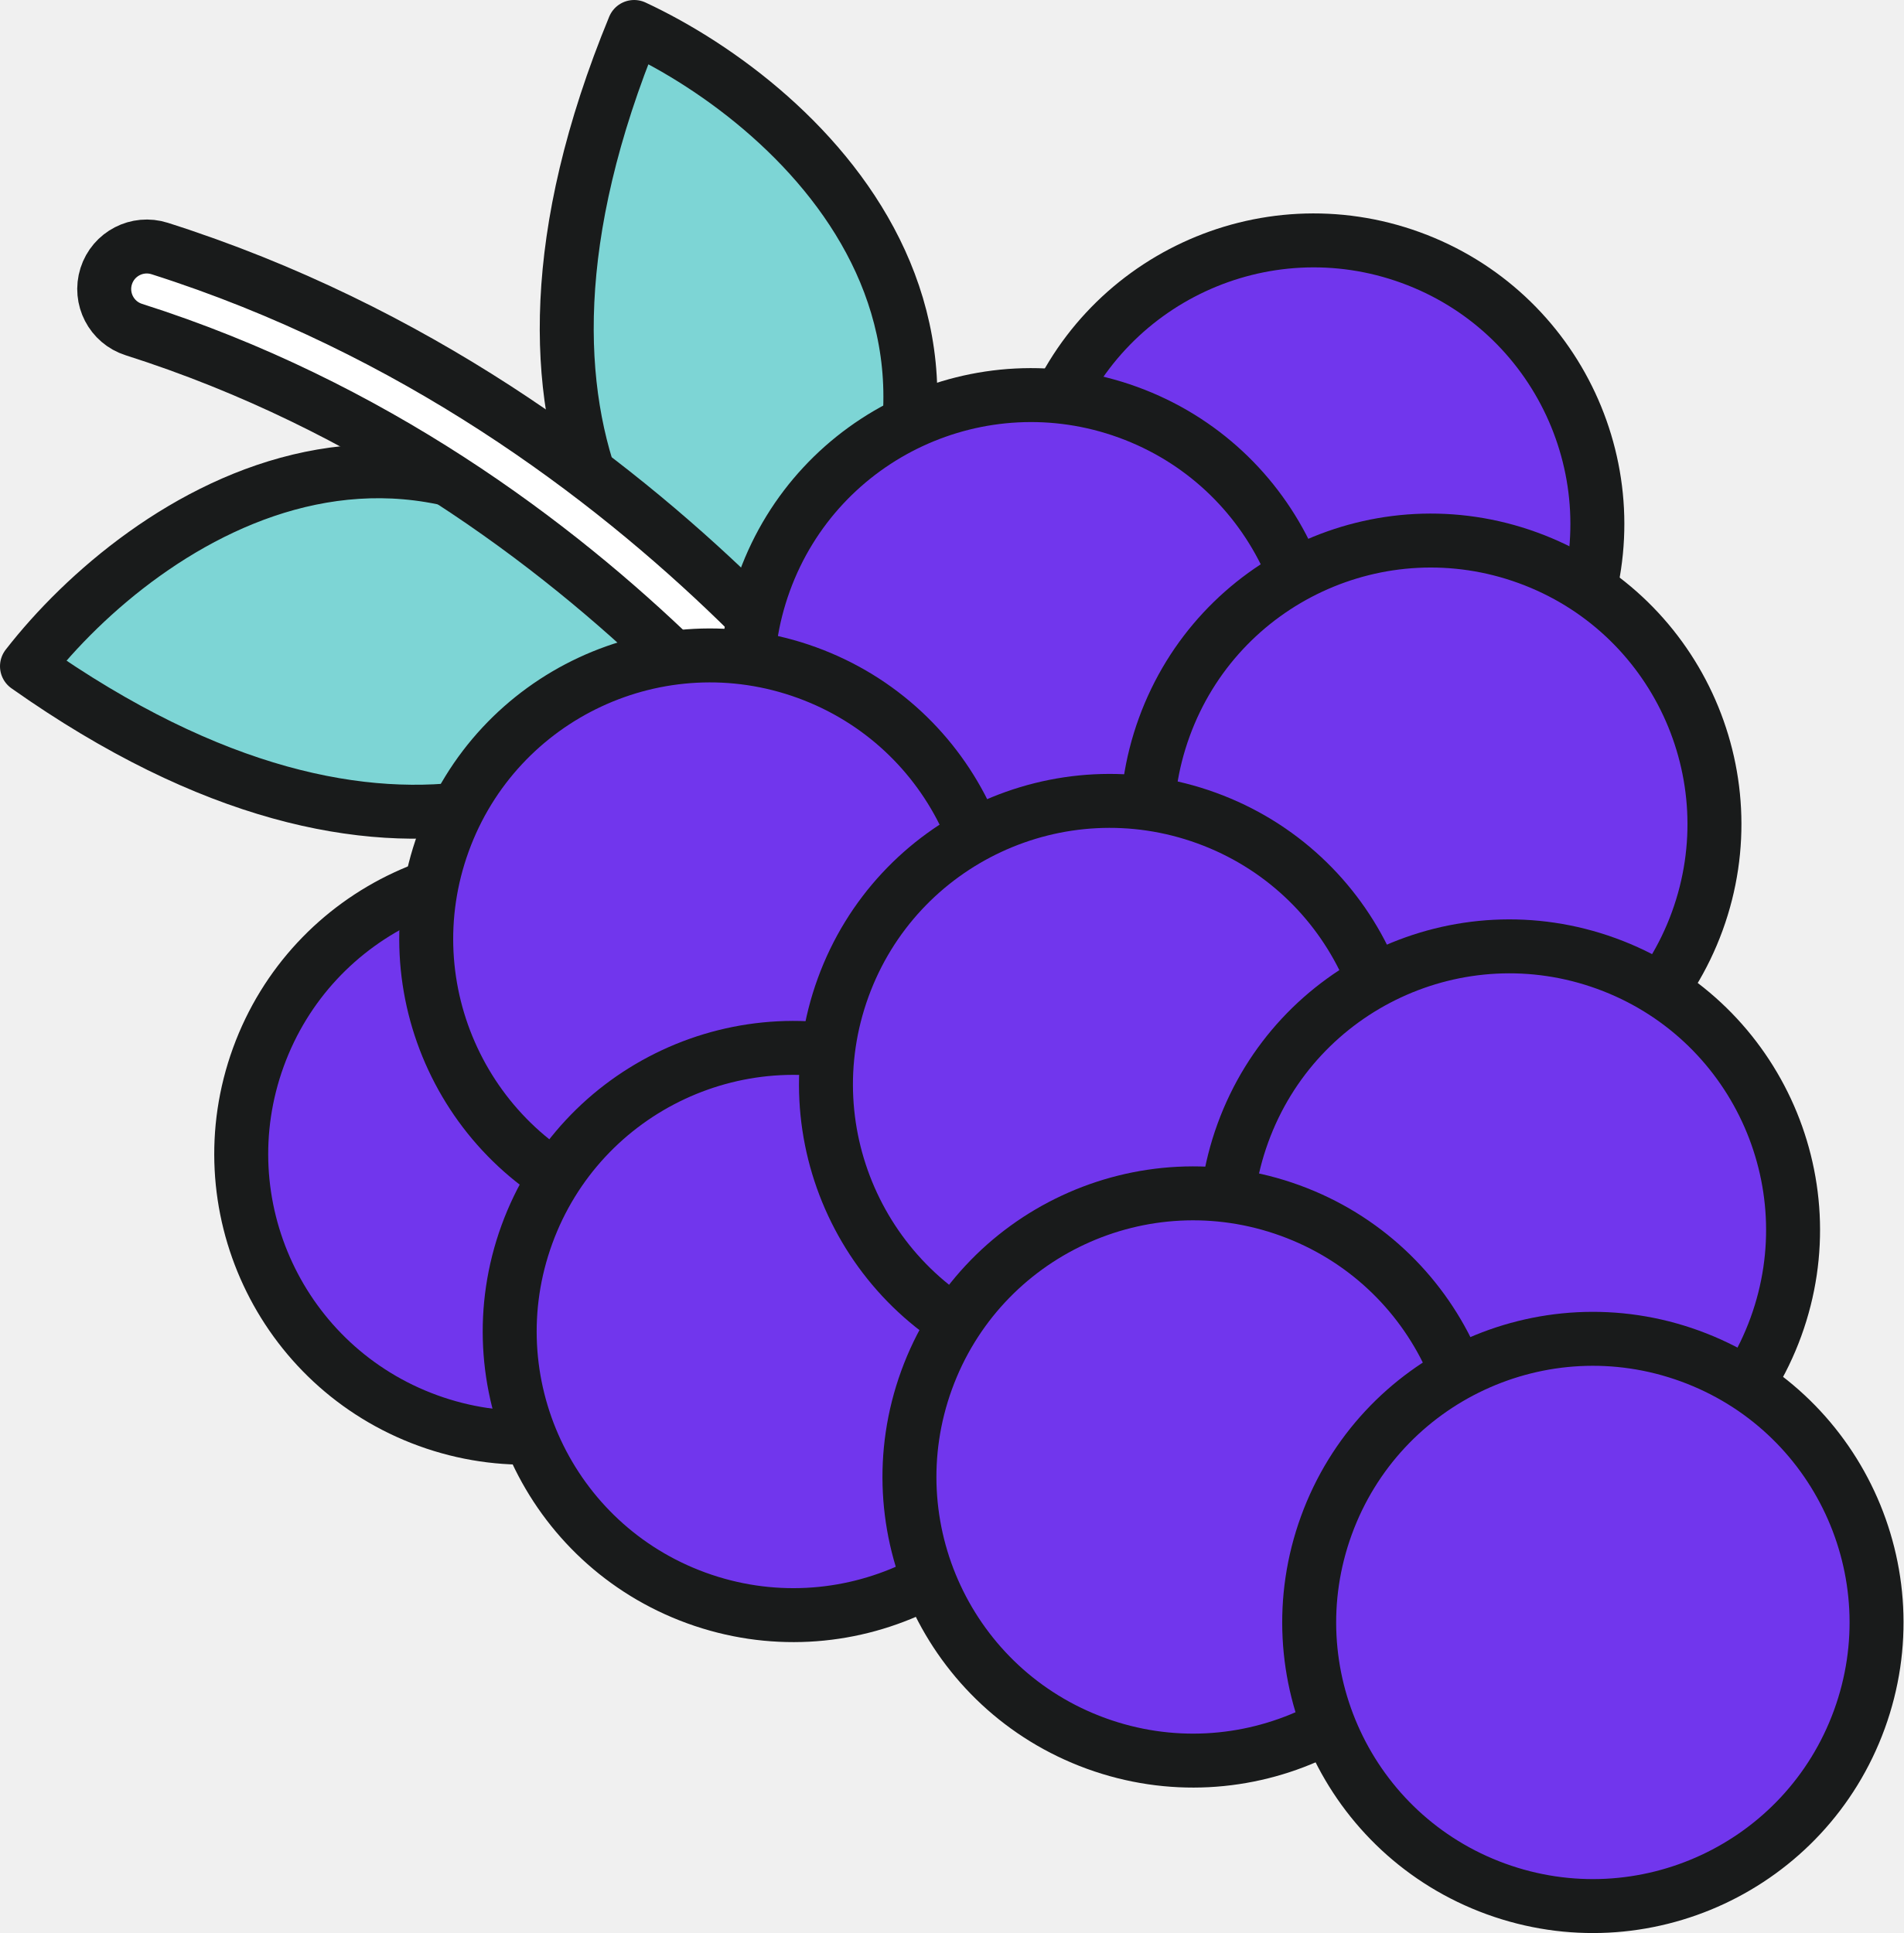
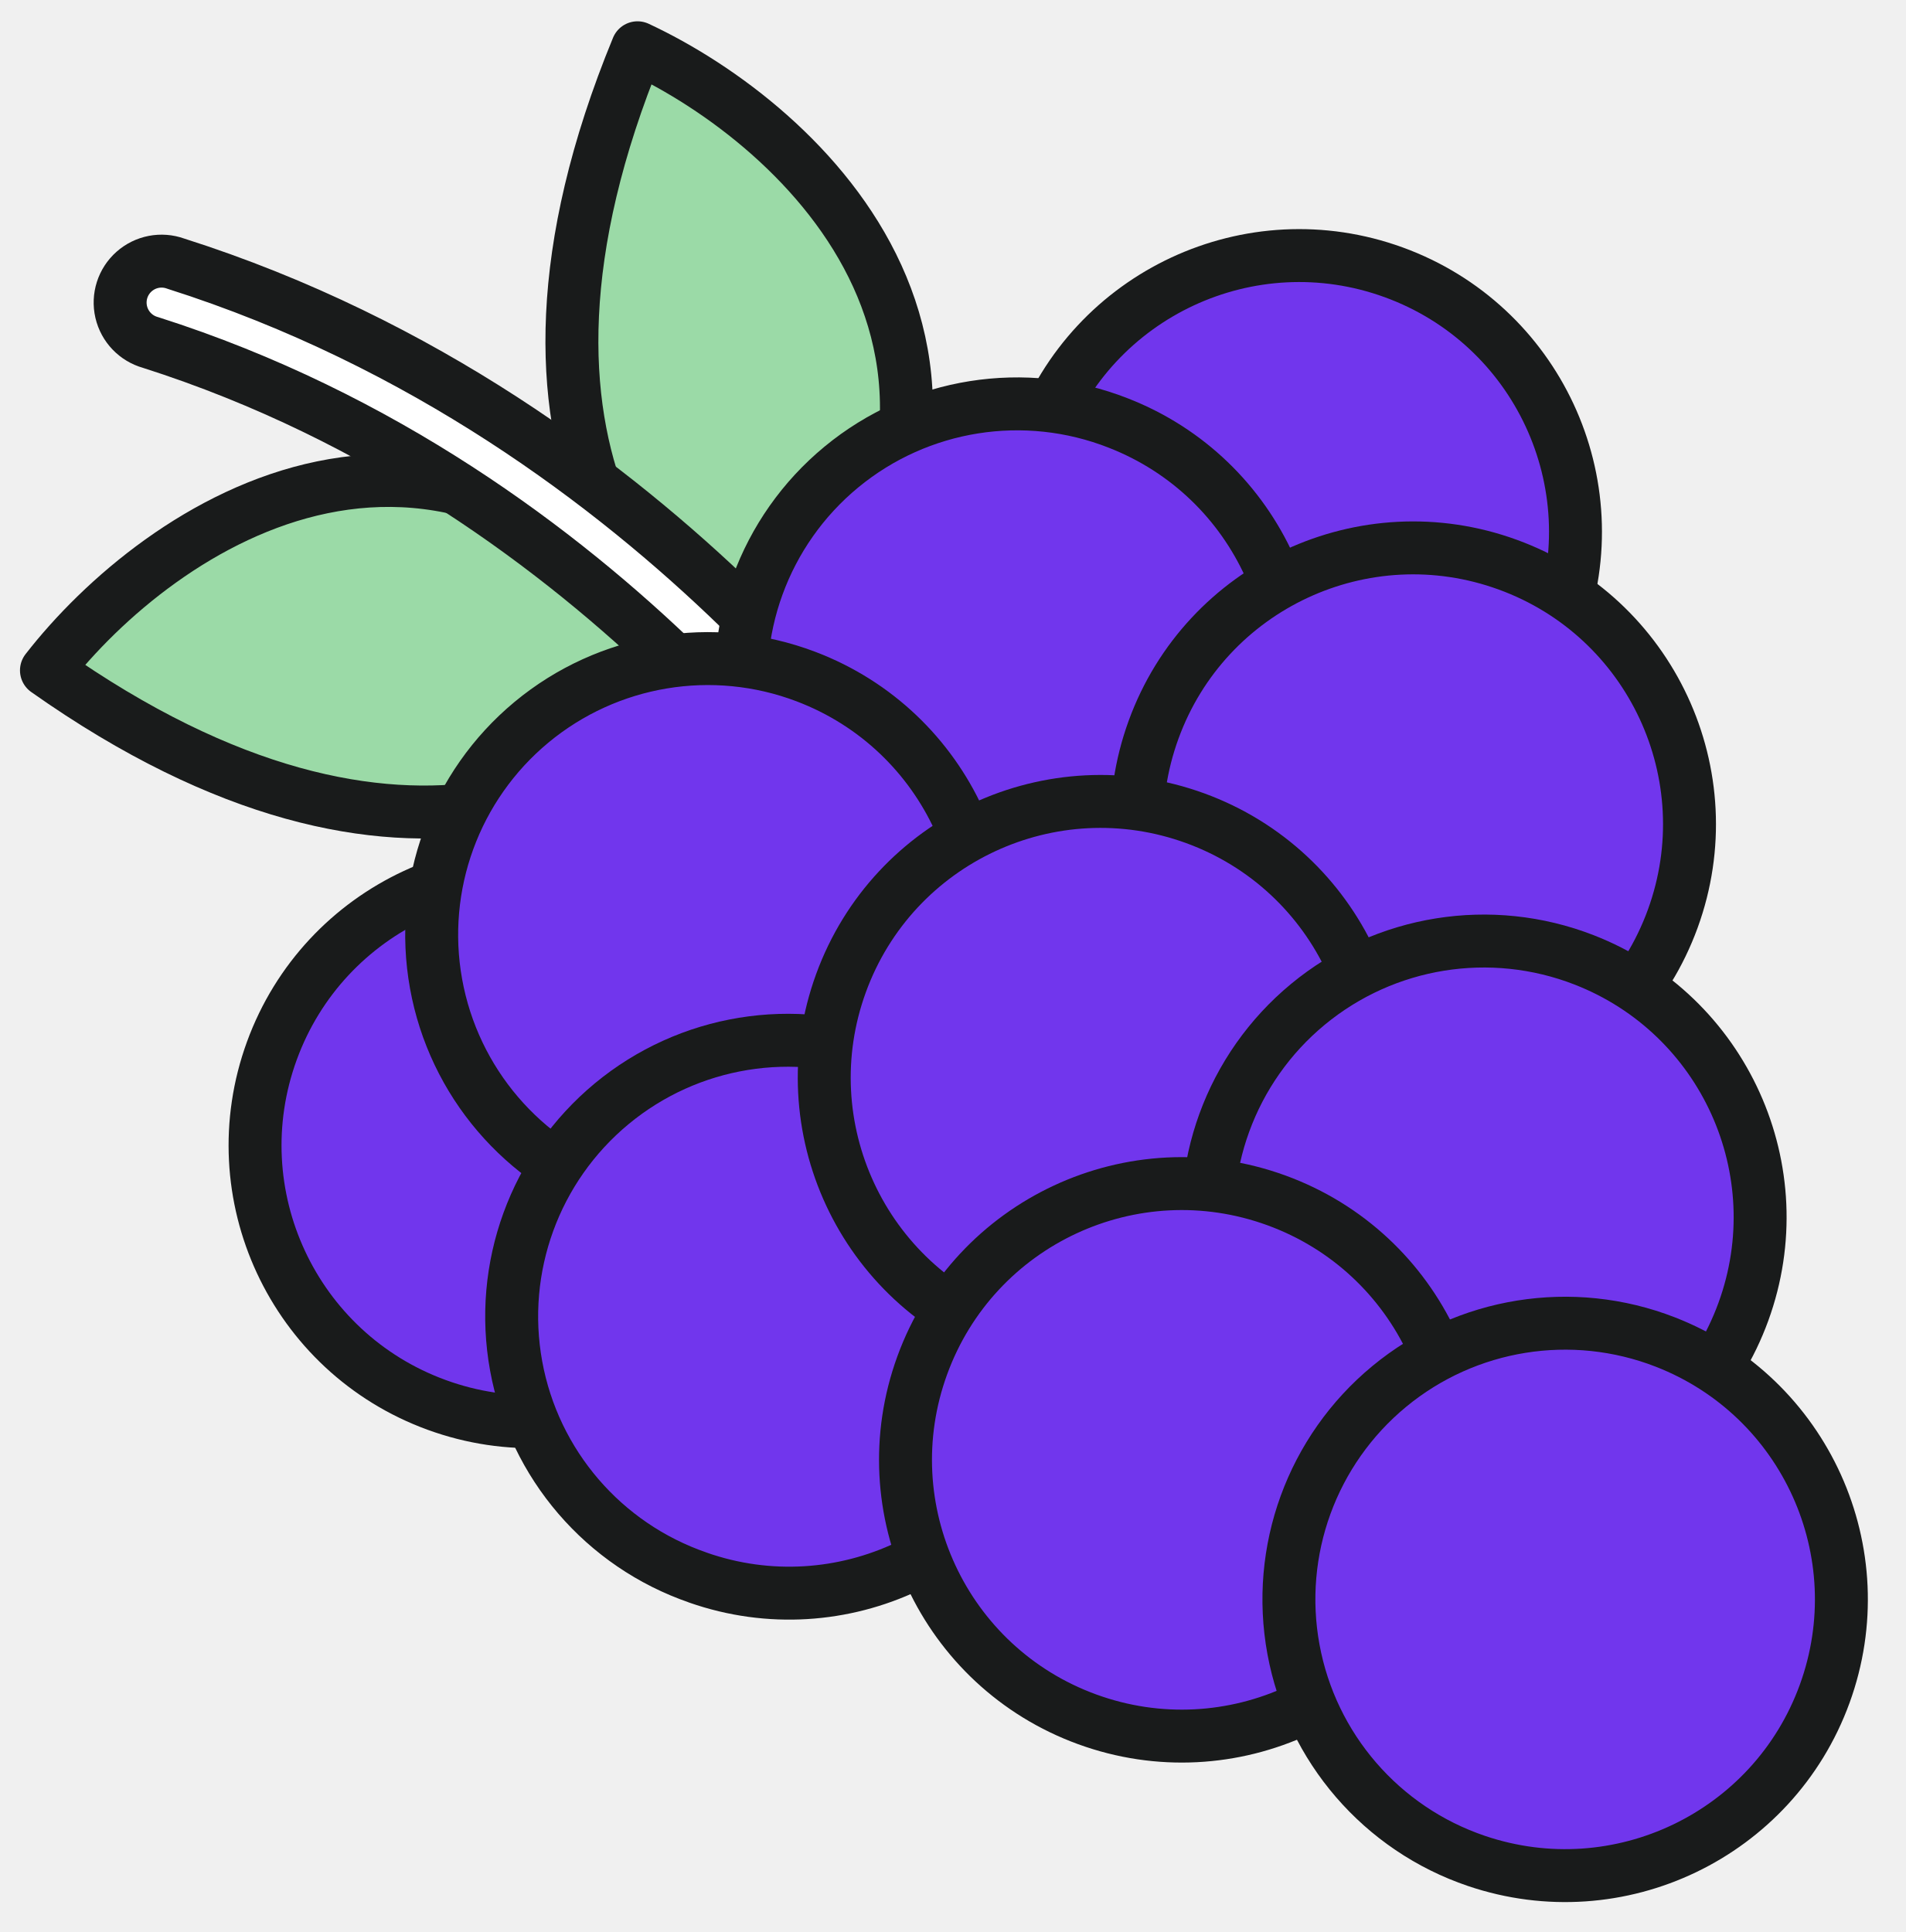
- <svg xmlns="http://www.w3.org/2000/svg" width="79.727" height="80.98" viewBox="0 0 79.727 80.98" fill="none" version="1.1" id="svg12">
-   <defs id="defs12" />
-   <path d="m 1.13,27.911 c 4.819,-6.202 17.29,-14.85 28.615,0.17 -3.075,4.509 -13.104,10.787 -28.615,-0.17 z" fill="#7DD5D5" stroke="#191b1b" stroke-width="2.26" stroke-linecap="round" stroke-linejoin="round" id="path1" />
-   <path d="m 26.561,1.13 c 7.118,3.319 18.324,13.553 6.2,27.936 -5.08,-1.995 -13.432,-10.376 -6.2,-27.936 z" fill="#7DD5D5" stroke="#191b1b" stroke-width="2.26" stroke-linecap="round" stroke-linejoin="round" id="path2" />
-   <path d="m 36.114,36.835 0.003,0.004 c 0.523,0.833 1.623,1.085 2.457,0.561 0.833,-0.523 1.084,-1.624 0.561,-2.458 l -0.004,-0.006 -0.009,-0.013 -0.029,-0.045 c -0.025,-0.038 -0.06,-0.093 -0.106,-0.162 -0.092,-0.139 -0.226,-0.339 -0.402,-0.593 -0.353,-0.508 -0.875,-1.232 -1.564,-2.117 -1.378,-1.77 -3.429,-4.19 -6.141,-6.818 -5.416,-5.25 -13.516,-11.38 -24.193,-14.777 -0.938,-0.298 -1.94,0.22 -2.238,1.158 -0.298,0.938 0.22,1.94 1.158,2.238 9.999,3.181 17.639,8.943 22.793,13.939 2.574,2.495 4.516,4.787 5.809,6.449 0.647,0.83 1.13,1.502 1.449,1.961 0.159,0.229 0.278,0.406 0.354,0.522 0.038,0.058 0.066,0.101 0.084,0.128 z" fill="#ffffff" stroke="#191b1b" stroke-width="2.26" stroke-linecap="round" stroke-linejoin="round" id="path3" />
-   <circle r="11.879" transform="matrix(-0.9396927,-0.3420199,-0.3420199,0.9396927,0,0)" fill="#7136ed" stroke="#191b1b" stroke-width="2.26" stroke-linecap="round" stroke-linejoin="round" id="circle3" cx="-59.214" cy="1.81" />
-   <circle r="11.879" transform="matrix(-0.9396927,-0.3420199,-0.3420199,0.9396927,0,0)" fill="#7136ed" stroke="#191b1b" stroke-width="2.26" stroke-linecap="round" stroke-linejoin="round" id="circle4" cx="-37.196" cy="37.913" />
-   <circle r="11.879" transform="matrix(-0.9396927,-0.3420199,-0.3420199,0.9396927,0,0)" fill="#7136ed" stroke="#191b1b" stroke-width="2.26" stroke-linecap="round" stroke-linejoin="round" id="circle5" cx="-50.305" cy="11.949" />
-   <circle r="11.879" transform="matrix(-0.9396927,-0.3420199,-0.3420199,0.9396927,0,0)" fill="#7136ed" stroke="#191b1b" stroke-width="2.26" stroke-linecap="round" stroke-linejoin="round" id="circle6" cx="-41.396" cy="26.798" />
-   <circle r="11.879" transform="matrix(-0.9396927,-0.3420199,-0.3420199,0.9396927,0,0)" fill="#7136ed" stroke="#191b1b" stroke-width="2.26" stroke-linecap="round" stroke-linejoin="round" id="circle7" cx="-68.123" cy="11.949" />
-   <circle r="11.879" transform="matrix(-0.9396927,-0.3420199,-0.3420199,0.9396927,0,0)" fill="#7136ed" stroke="#191b1b" stroke-width="2.26" stroke-linecap="round" stroke-linejoin="round" id="circle8" cx="-50.305" cy="41.052" />
-   <circle r="11.879" transform="matrix(-0.9396927,-0.3420199,-0.3420199,0.9396927,0,0)" fill="#7136ed" stroke="#191b1b" stroke-width="2.26" stroke-linecap="round" stroke-linejoin="round" id="circle9" cx="-59.214" cy="26.798" />
-   <circle r="11.879" transform="matrix(-0.9396927,-0.3420199,-0.3420199,0.9396927,0,0)" fill="#7136ed" stroke="#191b1b" stroke-width="2.26" stroke-linecap="round" stroke-linejoin="round" id="circle10" cx="-77.032" cy="26.798" />
-   <circle r="11.879" transform="matrix(-0.9396927,-0.3420199,-0.3420199,0.9396927,0,0)" fill="#7136ed" stroke="#191b1b" stroke-width="2.26" stroke-linecap="round" stroke-linejoin="round" id="circle11" cx="-68.123" cy="41.052" />
-   <circle r="11.879" transform="matrix(-0.9396927,-0.3420199,-0.3420199,0.9396927,0,0)" fill="#7136ed" stroke="#191b1b" stroke-width="2.26" stroke-linecap="round" stroke-linejoin="round" id="circle12" cx="-85.941" cy="41.052" />
+ <svg xmlns="http://www.w3.org/2000/svg" width="144" height="146" fill="none">
+   <g stroke="#191B1B" stroke-linecap="round" stroke-linejoin="round" stroke-width="4" clip-path="url(#a)">
+     <path fill="#9BDAA7" d="M3.51 50.66c8.47-10.9 30.36-26.09 50.25.3-5.4 7.92-23 18.94-50.25-.3Z" />
+     <path fill="#9BDAA7" d="M48.17 3.61c12.5 5.83 32.18 23.81 10.89 49.08-8.92-3.5-23.59-18.23-10.89-49.08Z" />
+     <path fill="#fff" d="M64.95 66.33v.01a3.13 3.13 0 1 0 5.3-3.33V63l-.02-.02-.05-.08a29.44 29.44 0 0 0-.9-1.33c-.61-.9-1.53-2.16-2.74-3.72-2.42-3.1-6.02-7.36-10.78-11.98-9.52-9.22-23.74-19.99-42.49-25.95a3.13 3.13 0 1 0-1.9 5.96C28.93 31.47 42.35 41.6 51.4 50.37A108.7 108.7 0 0 1 61.6 61.7a79.4 79.4 0 0 1 3.32 4.58l.03.05Z" />
+     <path fill="#7136ED" d="M91.02 59.8a20.87 20.87 0 1 1 14.29-39.22A20.87 20.87 0 0 1 91.02 59.8ZM33 106.17a20.87 20.87 0 1 1 14.3-39.22A20.87 20.87 0 0 1 33 106.17Z" />
+     <path fill="#7136ED" d="M70.23 71.18A20.87 20.87 0 1 1 84.5 31.97a20.87 20.87 0 0 1-14.28 39.21Z" />
+     <path fill="#7136ED" d="M46.6 90.34a20.87 20.87 0 1 1 14.3-39.21 20.87 20.87 0 0 1-14.3 39.21Zm53.03-8.45a20.87 20.87 0 1 1 14.29-39.22A20.87 20.87 0 0 1 99.63 81.9Z" />
+     <path fill="#7136ED" d="M52.75 119.22a20.87 20.87 0 1 1 14.29-39.21 20.87 20.87 0 0 1-14.3 39.21Z" />
+     <path fill="#7136ED" d="M76.01 101.05A20.87 20.87 0 1 1 90.3 61.83 20.87 20.87 0 0 1 76 101.05Z" />
+     <path fill="#7136ED" d="M105.42 111.75a20.87 20.87 0 1 1 14.28-39.21 20.87 20.87 0 0 1-14.28 39.21Z" />
+     <path fill="#7136ED" d="M82.15 129.93a20.87 20.87 0 1 1 14.29-39.22 20.87 20.87 0 0 1-14.29 39.22Z" />
+     <path fill="#7136ED" d="M111.56 140.63a20.87 20.87 0 1 1 14.28-39.21 20.87 20.87 0 0 1-14.28 39.21Z" />
+   </g>
+   <defs>
+     <clipPath id="a">
+       <path fill="#fff" d="M0 .1h144v145.8H0z" />
+     </clipPath>
+   </defs>
</svg>
